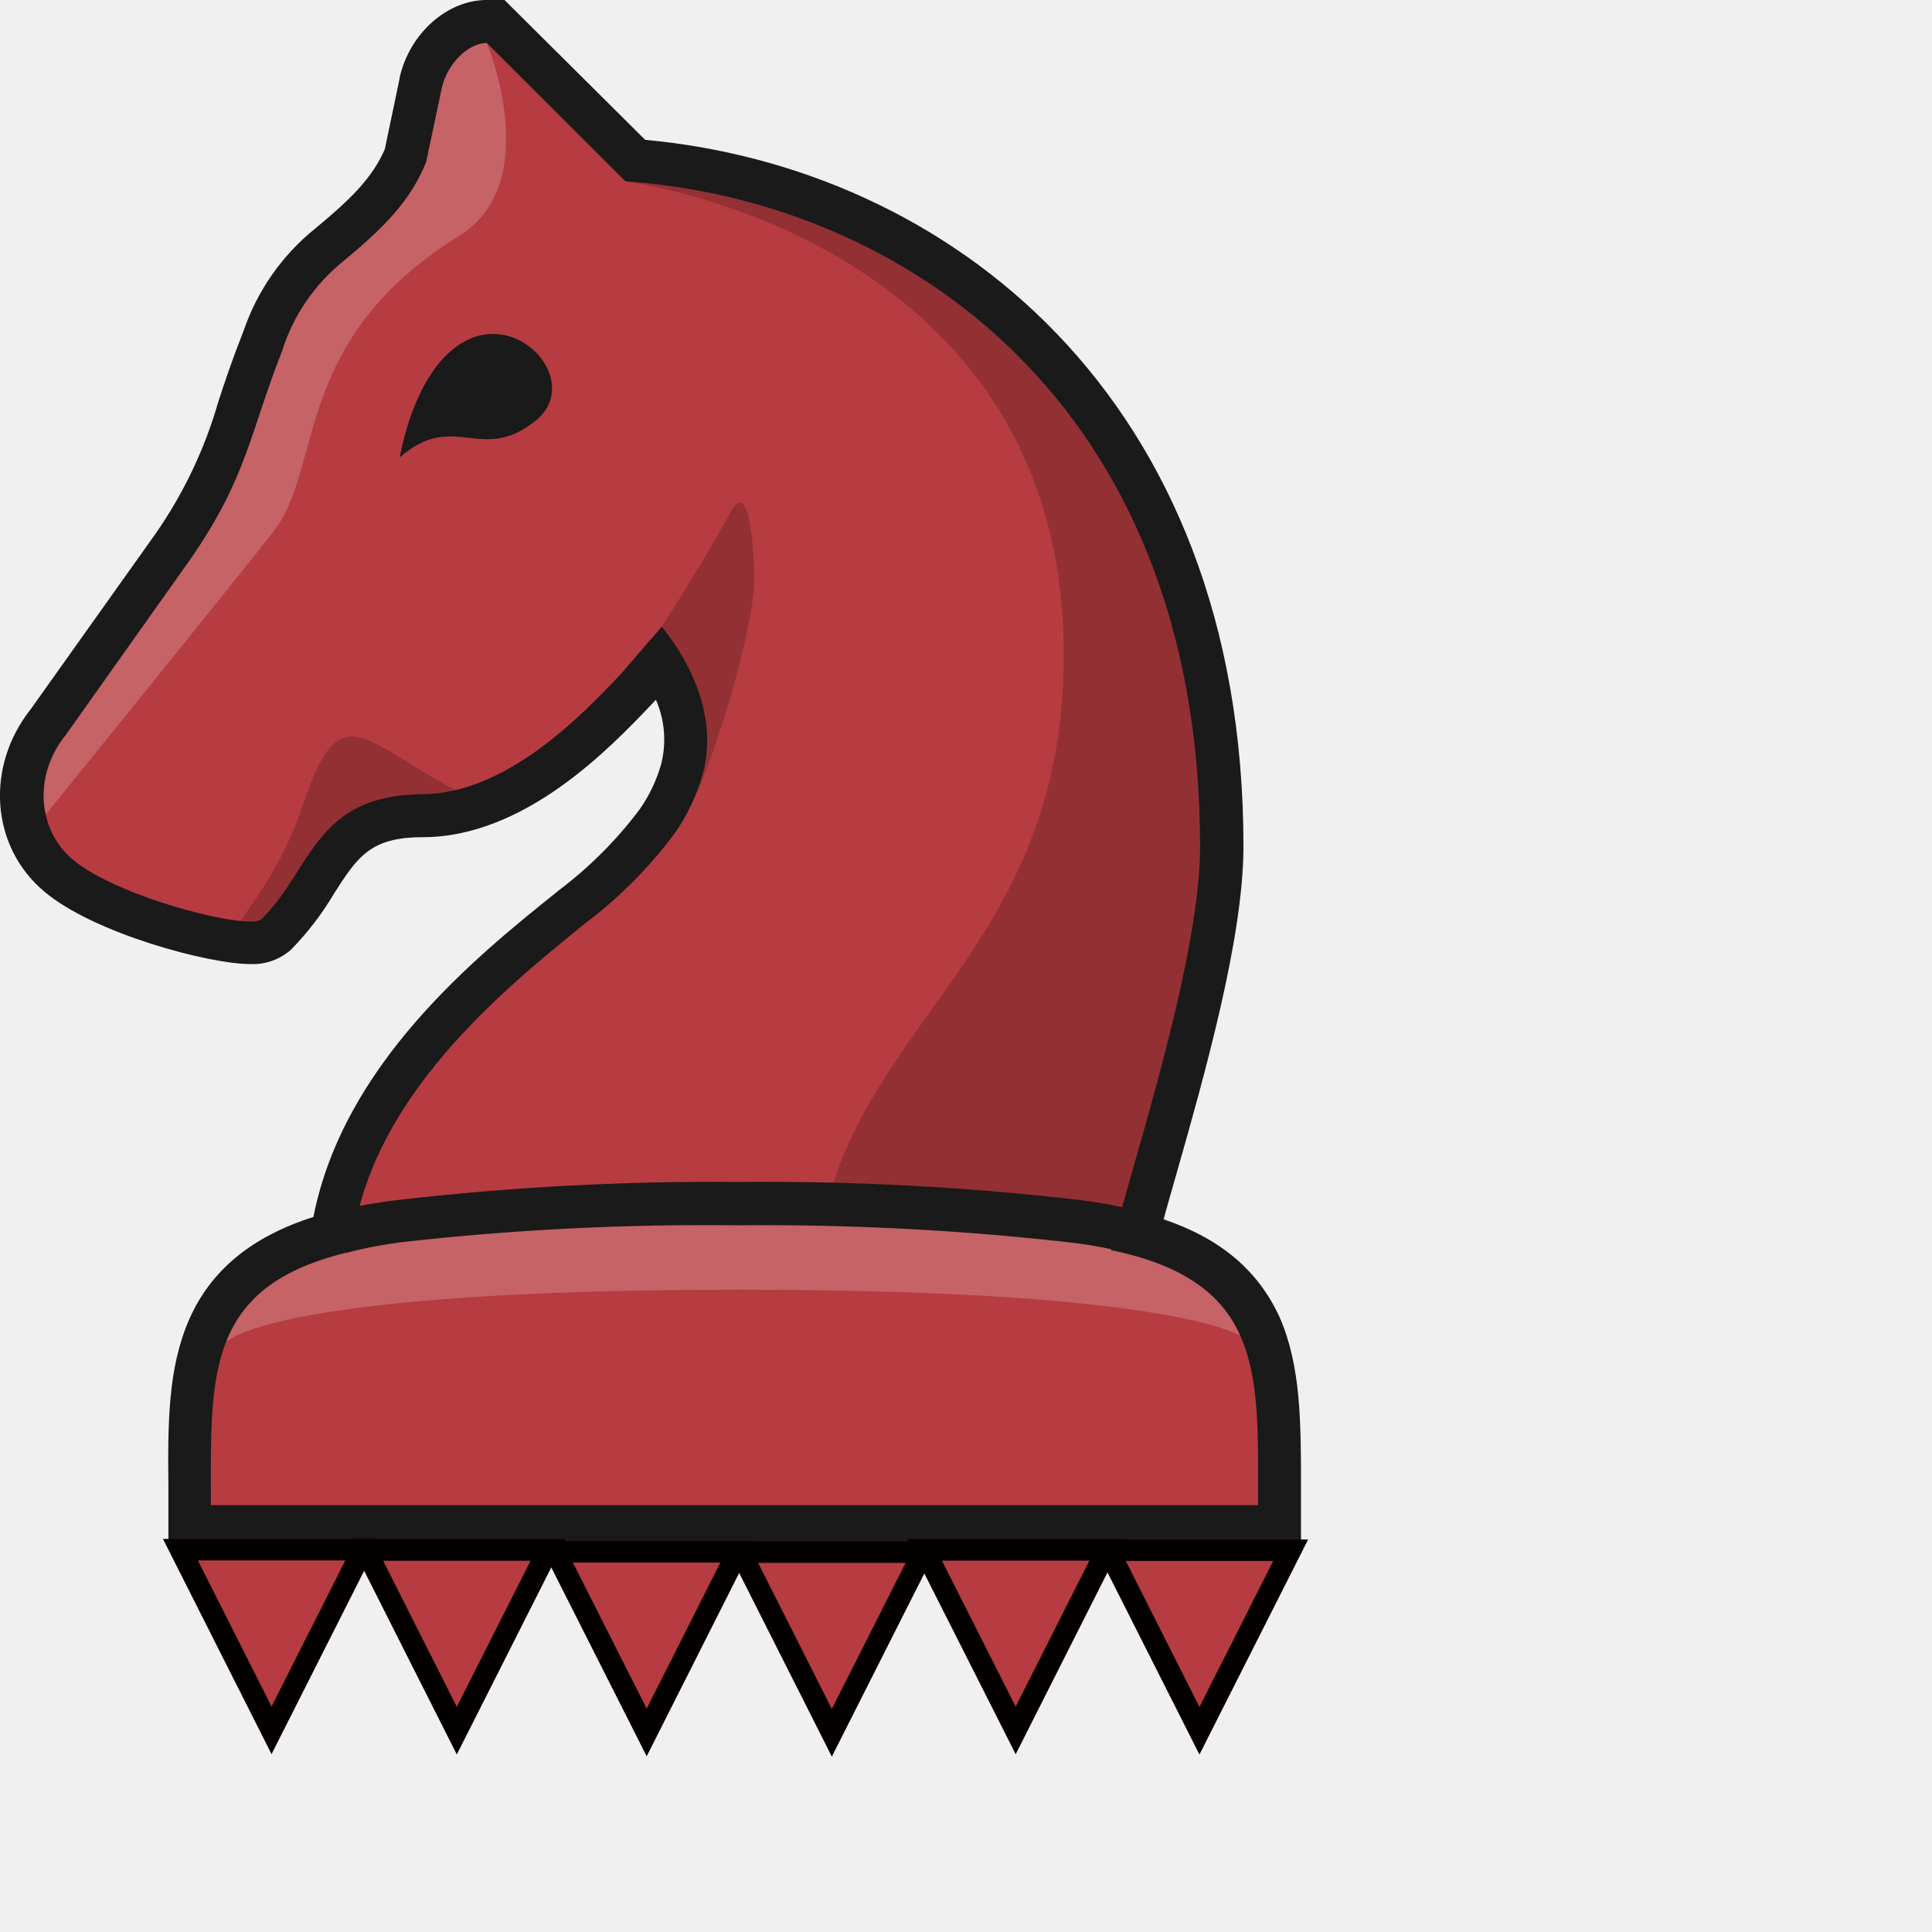
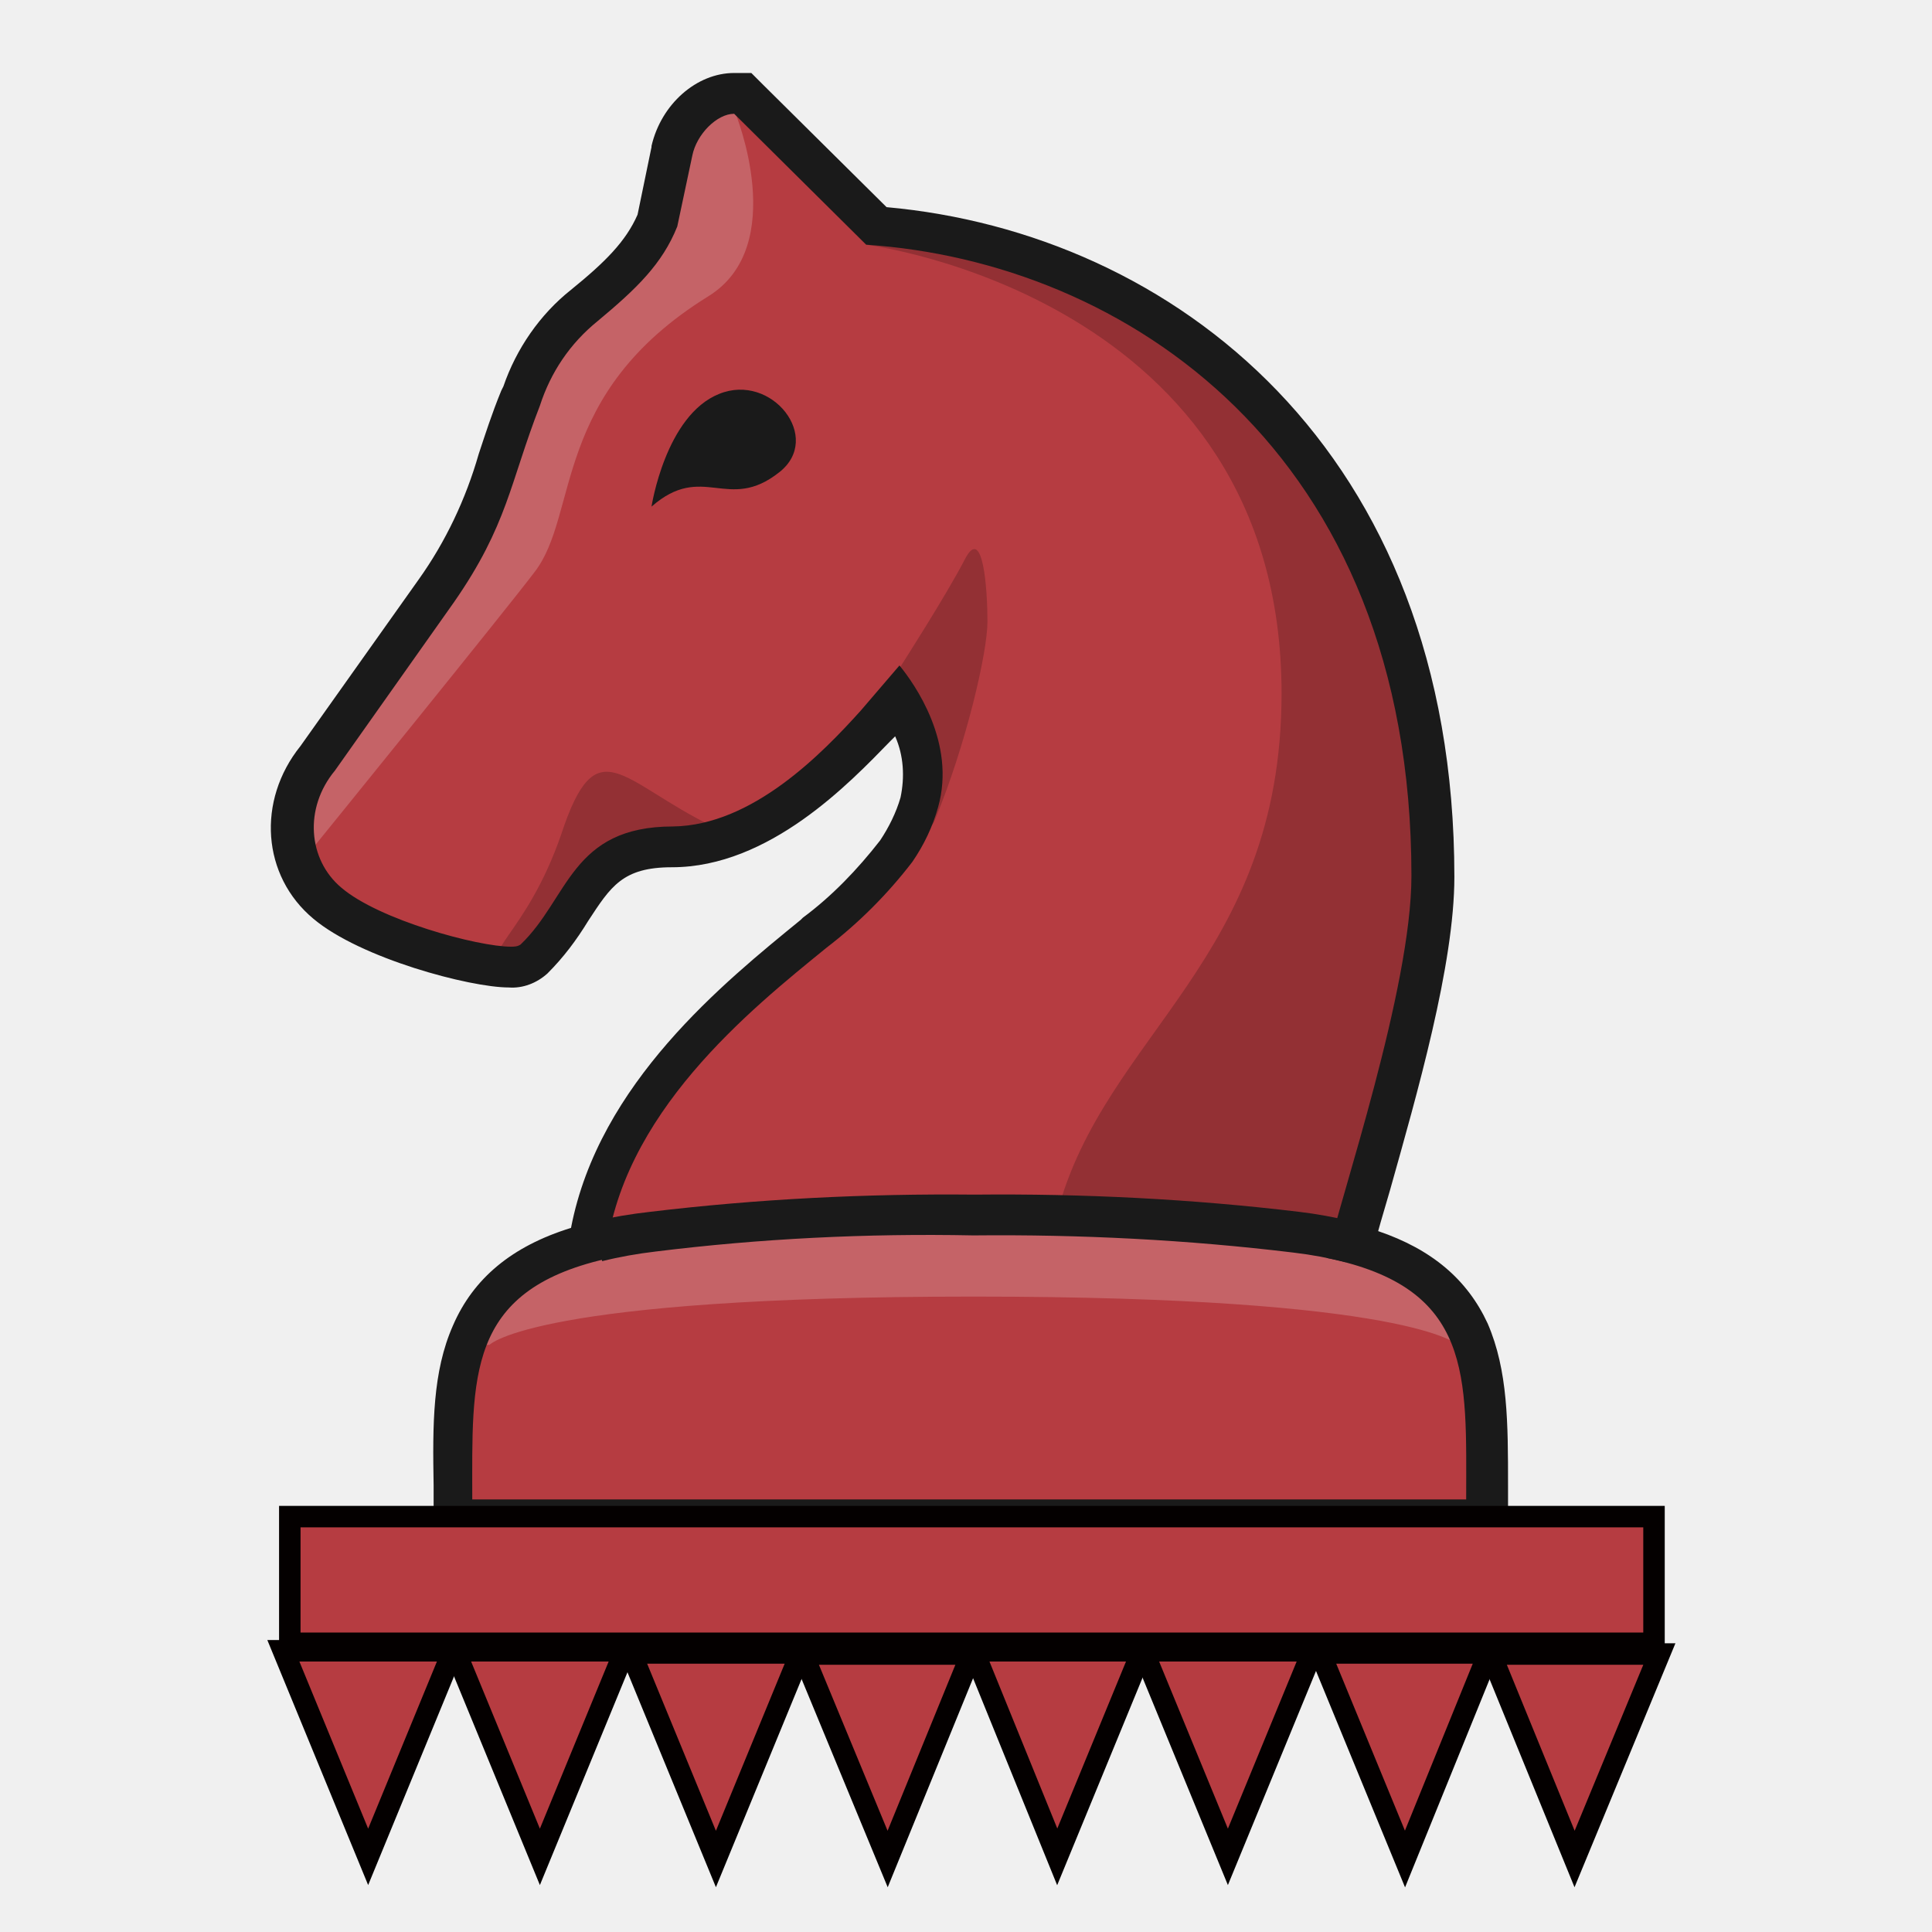
- <svg xmlns="http://www.w3.org/2000/svg" viewBox="0 0 180 180">
-   <defs>
-     <style>.cls-1,.cls-7{fill:#b63c41;}.cls-2,.cls-4{fill:#fff;}.cls-2,.cls-3,.cls-6{opacity:0.2;}.cls-2,.cls-6{isolation:isolate;}.cls-5{fill:#1a1a1a;}.cls-6{fill:#040000;}.cls-7{stroke:#040000;stroke-miterlimit:10;stroke-width:2px;}</style>
-   </defs>
-   <g id="Layer_2" data-name="Layer 2">
-     <g id="Layer_1-2" data-name="Layer 1">
-       <path class="cls-1" d="M46.18,2h-.83c-2.72,0-5.43,2.48-6.16,5.64l-1.45,6.88c-1.32,3.14-3.54,5.36-7.13,8.32a19.11,19.11,0,0,0-6.06,8.69l-.17.42c-.9,2.29-1.56,4.3-2.16,6.07a43.52,43.52,0,0,1-6.11,12.85L4.48,67.25C.86,71.76,1.26,78,5.4,81.52s14.4,6.3,17.9,6.3A3.33,3.33,0,0,0,25.72,87a24.9,24.9,0,0,0,3.7-4.85c2.31-3.6,4-6.2,9.93-6.23C48.08,76,55.63,68,59.26,64.2h0l2.18-2.52c1.46,2.33,3.14,6.13,2,10.11a16.42,16.42,0,0,1-2.3,4.79,40.16,40.16,0,0,1-8,8l-.19.16C45.43,90.82,33,100.89,30.87,115,17.54,118.66,17.57,128,17.6,138.64v3.61H119.21v-3.6c0-10.69.06-20-13.28-23.63.41-1.59,1-3.64,1.64-5.9,2.63-9.24,6.24-21.9,6.24-30.2,0-19.56-6.19-36-17.89-47.47A59,59,0,0,0,59.16,15L46.77,2.59Z" />
-       <path class="cls-2" d="M68.82,120.16c43.07,0,47.54,4.75,47.54,4.75H117c-1.93-10.18-24.49-11.3-24.49-11.3H45.35s-23.36.81-24.66,11.3h.59S25.75,120.16,68.82,120.16Z" />
-       <g class="cls-3">
-         <path class="cls-4" d="M42.75,22c8.06-5,2.6-18,2.6-18a5,5,0,0,0-5,4l-1.46,6.92c-1.41,3.38-3.71,5.7-7.46,8.8a18.07,18.07,0,0,0-5.76,8.26l-.16.42c-.89,2.26-1.52,4.17-2.14,6a44.32,44.32,0,0,1-6.22,13.1L5.53,67.89c-.15.15-.3.31-.44.47a6,6,0,0,0-1,7.74s19-23.45,21.51-26.74C30.11,43.38,27.27,31.59,42.75,22Z" />
+ <svg xmlns="http://www.w3.org/2000/svg" version="1.1" id="Layer_1" x="0px" y="0px" viewBox="0 0 180 180" style="enable-background:new 0 0 180 180;" xml:space="preserve">
+   <style type="text/css">
+ 	.st0{fill:#B63C41;}
+ 	.st1{opacity:0.2;fill:#FFFFFF;enable-background:new    ;}
+ 	.st2{opacity:0.2;}
+ 	.st3{fill:#FFFFFF;}
+ 	.st4{fill:#1A1A1A;}
+ 	.st5{opacity:0.2;fill:#040000;enable-background:new    ;}
+ 	.st6{fill:#B63C41;stroke:#040000;stroke-width:2;stroke-miterlimit:10;}
+ </style>
+   <g id="Layer_2">
+     <g id="Layer_1-2">
+       <path class="st0" d="M69.2,8.7h-0.8c-2.6,0-5.2,2.4-5.8,5.4l-1.4,6.5c-1.3,3-3.4,5.1-6.8,7.9c-2.6,2.2-4.6,5-5.7,8.2l-0.2,0.4    c-0.9,2.2-1.5,4.1-2,5.8c-1.3,4.4-3.2,8.5-5.8,12.2L29.6,70.6c-3.4,4.3-3.1,10.2,0.9,13.5c3.9,3.3,13.7,6,17,6    c0.8,0.1,1.7-0.2,2.3-0.8c1.4-1.4,2.5-2.9,3.5-4.6c2.2-3.4,3.8-5.9,9.4-5.9c8.3,0.1,15.4-7.5,18.9-11.1l0,0l2.1-2.4    c1.4,2.2,3,5.8,1.9,9.6c-0.5,1.6-1.2,3.2-2.2,4.5c-2.2,2.9-4.7,5.4-7.6,7.6l-0.2,0.2c-7.1,5.8-19,15.3-20.9,28.7    c-12.6,3.5-12.6,12.3-12.6,22.4v3.4h96.4v-3.4c0-10.1,0.1-19-12.6-22.4c0.4-1.5,0.9-3.5,1.6-5.6c2.5-8.8,5.9-20.8,5.9-28.7    c0-18.6-5.9-34.2-17-45C107,27.5,94.6,21.9,81.5,21L69.8,9.2L69.2,8.7z" />
+       <path class="st1" d="M90.7,120.8c40.9,0,45.1,4.5,45.1,4.5h0.6c-1.8-9.7-23.2-10.7-23.2-10.7H68.4c0,0-22.2,0.8-23.4,10.7h0.6    C45.6,125.3,49.8,120.8,90.7,120.8z" />
+       <g class="st2">
+         <path class="st3" d="M66,27.6c7.6-4.7,2.5-17.1,2.5-17.1c-2.3,0-4.3,1.6-4.7,3.8l-1.4,6.5c-1.3,3.2-3.5,5.4-7.1,8.3     c-2.5,2-4.4,4.8-5.5,7.8l-0.2,0.4c-0.8,2.1-1.4,4-2,5.7c-1.3,4.4-3.3,8.6-5.9,12.4l-11,15.6c-0.1,0.1-0.3,0.3-0.4,0.4     c-2.1,1.9-2.5,5-0.9,7.3c0,0,18-22.2,20.4-25.4C54,47.9,51.3,36.7,66,27.6z" />
      </g>
-       <path class="cls-5" d="M43.89,31.52c-5.23,2.14-6.64,11.09-6.64,11.09,5.08-4.42,7.53.65,12.59-3.36C54.11,35.91,49,29.42,43.89,31.52Z" />
-       <path class="cls-6" d="M68,47.82c-1.82,3.49-6.33,10.57-6.33,10.57s-.47,1.43-1,3.46c0,0,2.08-.23,2.47,6.39.1,1.72.93,7.76,2,5.18,3-7.44,5.18-16.44,5.14-19.49S69.79,44.33,68,47.82Z" />
-       <path class="cls-6" d="M58.28,16.9S99.11,22,99.11,61c0,26.14-17.38,33.44-22,51,0,0,19.33.15,27.88,4.19,0,0,9.18-24.84,9.18-39.56C114.16,61.58,102.72,15.75,58.28,16.9Z" />
-       <path class="cls-6" d="M43.23,74c-9.11-4.47-11.41-9.79-14.91.72-3.4,10.18-8.55,11.93-5.09,13S31,77.22,34,77,46.64,75.62,43.23,74Z" />
-       <path class="cls-5" d="M45.35,4,58.28,16.9c25.26,1.71,53.53,20.1,53.53,62,0,11.12-7,31.49-8.29,37.57,14.39,3,13.69,11.63,13.69,23.76H19.65c0-12-.68-20.47,13.08-23.63,1.38-14.19,14.38-24.54,21.72-30.52a41.52,41.52,0,0,0,8.41-8.44,18.21,18.21,0,0,0,2.57-5.37c1.82-6.37-2.3-12.09-3.78-13.88l-3.83,4.43C54,66.87,47.11,73.93,39.34,74c-10.05.05-10.29,7.09-15,11.65a1.73,1.73,0,0,1-1,.21c-3.27,0-12.92-2.68-16.61-5.82-3.22-2.74-3.64-7.82-.62-11.54L17.81,52c5.23-7.6,5.46-11.65,8.48-19.32a17.46,17.46,0,0,1,5.64-8.3c3.81-3.15,6.28-5.61,7.77-9.27l1.48-7C41.68,6,43.57,4,45.39,4m1.66-4h-1.7c-3.68,0-7.16,3.09-8.11,7.19v.08l-1.39,6.64c-1.18,2.68-3.14,4.62-6.49,7.39a20.88,20.88,0,0,0-6.66,9.51l-.16.41c-.92,2.34-1.6,4.37-2.19,6.17a41.55,41.55,0,0,1-5.86,12.34L2.88,66.05c-4.25,5.35-3.77,12.79,1.23,17,4.6,3.91,15.36,6.77,19.2,6.77a5.38,5.38,0,0,0,3.8-1.34,27.34,27.34,0,0,0,4-5.21C33.29,79.86,34.49,78,39.36,78c9.58,0,17.53-8.37,21.35-12.38l.07-.07.06-.07.27-.29a9.3,9.3,0,0,1,.49,6,14.05,14.05,0,0,1-2,4.21A38.11,38.11,0,0,1,52,83l-.19.16C44.25,89.21,32,99.17,29.2,113.38c-5.78,1.84-9.58,5-11.57,9.54s-2,9.68-1.94,15.66v5.6H121.21v-5.6c0-6.07,0-11.32-2-15.88-2-4.32-5.44-7.28-10.8-9.1.33-1.2.71-2.56,1.13-4,2.66-9.36,6.31-22.17,6.31-30.75,0-42.1-27.74-63.26-55.74-65.82L48.18,1.17,47,0Z" />
-       <path class="cls-5" d="M68.82,114.16a252.74,252.74,0,0,1,31.36,1.65,42.9,42.9,0,0,1,5.17,1l.66-4a45.73,45.73,0,0,0-5.32-1,255.07,255.07,0,0,0-31.87-1.69h0A255.12,255.12,0,0,0,37,111.81a45.93,45.93,0,0,0-5.58,1l.82,3.91a42.78,42.78,0,0,1,5.26-1A252.77,252.77,0,0,1,68.82,114.16Z" />
-       <polygon class="cls-7" points="25.3 161.21 33.8 144.38 16.81 144.38 25.3 161.21" />
-       <polygon class="cls-7" points="42.56 161.24 51.06 144.41 34.07 144.41 42.56 161.24" />
-       <polygon class="cls-7" points="60.25 161.41 68.74 144.58 51.75 144.58 60.25 161.41" />
-       <polygon class="cls-7" points="77.5 161.44 86 144.61 69.01 144.61 77.5 161.44" />
-       <polygon class="cls-7" points="94.63 161.22 103.12 144.4 86.13 144.4 94.63 161.22" />
-       <polygon class="cls-7" points="111.75 161.25 120.25 144.43 103.26 144.43 111.75 161.25" />
+       <path class="st4" d="M67,36.7c-5,2-6.3,10.5-6.3,10.5c4.8-4.2,7.1,0.6,11.9-3.2C76.7,40.8,71.9,34.7,67,36.7z" />
+       <path class="st5" d="M89.9,52.1c-1.7,3.3-6,10-6,10s-0.4,1.4-1,3.3c0,0,2-0.2,2.3,6.1c0.1,1.6,0.9,7.4,1.9,4.9    C90,69.4,92,60.8,92,57.9C92,55,91.6,48.8,89.9,52.1z" />
+       <path class="st5" d="M80.7,22.8c0,0,38.7,4.8,38.7,41.8c0,24.8-16.5,31.7-20.9,48.4c0,0,18.3,0.1,26.5,4c0,0,8.7-23.6,8.7-37.5    C133.7,65.2,122.8,21.7,80.7,22.8z" />
+       <path class="st5" d="M66.4,77c-8.6-4.2-10.8-9.3-14.1,0.7C49,87.3,44.2,89,47.4,90s7.3-10,10.2-10.2S69.6,78.5,66.4,77z" />
+       <path class="st4" d="M68.4,10.6l12.3,12.2c24,1.6,50.8,19.1,50.8,58.8c0,10.5-6.6,29.9-7.9,35.6c13.7,2.8,13,11,13,22.5H44    c0-11.4-0.6-19.4,12.4-22.4c1.3-13.5,13.6-23.3,20.6-29c3-2.3,5.7-5,8-8c1.1-1.6,1.9-3.3,2.4-5.1c1.7-6-2.2-11.5-3.6-13.2    l-3.6,4.2C76.6,70.2,70.1,76.9,62.7,77C53.2,77,53,83.7,48.5,88c-0.3,0.2-0.6,0.2-0.9,0.2c-3.1,0-12.3-2.5-15.8-5.5    c-3.1-2.6-3.5-7.4-0.6-10.9l11.1-15.7c5-7.2,5.2-11.1,8-18.3c1-3.1,2.8-5.8,5.4-7.9c3.6-3,6-5.3,7.4-8.8l1.4-6.6    C64.9,12.5,66.8,10.6,68.4,10.6 M70,6.8h-1.6c-3.5,0-6.8,2.9-7.7,6.8v0.1L59.4,20c-1.1,2.5-3,4.4-6.2,7c-2.9,2.3-5.1,5.5-6.3,9    l-0.2,0.4c-0.9,2.2-1.5,4.1-2.1,5.9c-1.2,4.2-3.1,8.2-5.6,11.7l-11,15.5c-4.1,5.1-3.6,12.1,1.2,16.1c4.4,3.7,14.6,6.4,18.2,6.4    c1.3,0.1,2.6-0.4,3.6-1.3c1.5-1.5,2.7-3.1,3.8-4.9c2.1-3.2,3.2-5,7.8-5c9.1,0,16.6-7.9,20.3-11.7l0.1-0.1l0.1-0.1l0.3-0.3    c0.8,1.8,0.9,3.8,0.5,5.7c-0.4,1.4-1.1,2.8-1.9,4c-2.1,2.7-4.5,5.2-7.2,7.2l-0.2,0.2c-7.1,5.8-18.8,15.2-21.4,28.7    c-5.5,1.7-9.1,4.7-11,9.1c-1.9,4.3-1.9,9.2-1.8,14.9v5.3h100.1v-5.3c0-5.8,0-10.7-1.9-15.1c-1.9-4.1-5.2-6.9-10.2-8.6    c0.3-1.1,0.7-2.4,1.1-3.8c2.5-8.9,6-21,6-29.2c0-39.9-26.3-60-52.9-62.4L71.1,7.9L70,6.8L70,6.8z" />
+       <path class="st4" d="M90.7,115.1c9.9-0.1,19.9,0.4,29.8,1.6c1.7,0.2,3.3,0.5,4.9,0.9l0.6-3.8c-1.7-0.4-3.3-0.7-5-0.9    c-10-1.2-20.1-1.7-30.2-1.6l0,0c-10.1-0.1-20.2,0.4-30.2,1.6c-1.8,0.2-3.6,0.5-5.3,0.9l0.8,3.7c1.6-0.4,3.3-0.7,5-0.9    C70.8,115.4,80.7,114.9,90.7,115.1z" />
+       <rect x="27" y="141.3" class="st6" width="127.1" height="11.8" />
+       <polygon class="st6" points="34.3,173 42.2,153.8 26.4,153.8   " />
+       <polygon class="st6" points="50.3,173 58.2,153.8 42.4,153.8   " />
+       <polygon class="st6" points="66.7,173.2 74.6,154 58.8,154   " />
+       <polygon class="st6" points="82.7,173.2 90.5,154.1 74.8,154.1   " />
+       <polygon class="st6" points="98.5,173 106.4,153.8 90.7,153.8   " />
+       <polygon class="st6" points="114.4,173 122.3,153.8 106.5,153.8   " />
+       <polygon class="st6" points="130.9,173.2 138.7,154 123,154   " />
+       <polygon class="st6" points="146.7,173.2 154.6,154.1 138.9,154.1   " />
    </g>
  </g>
</svg>
